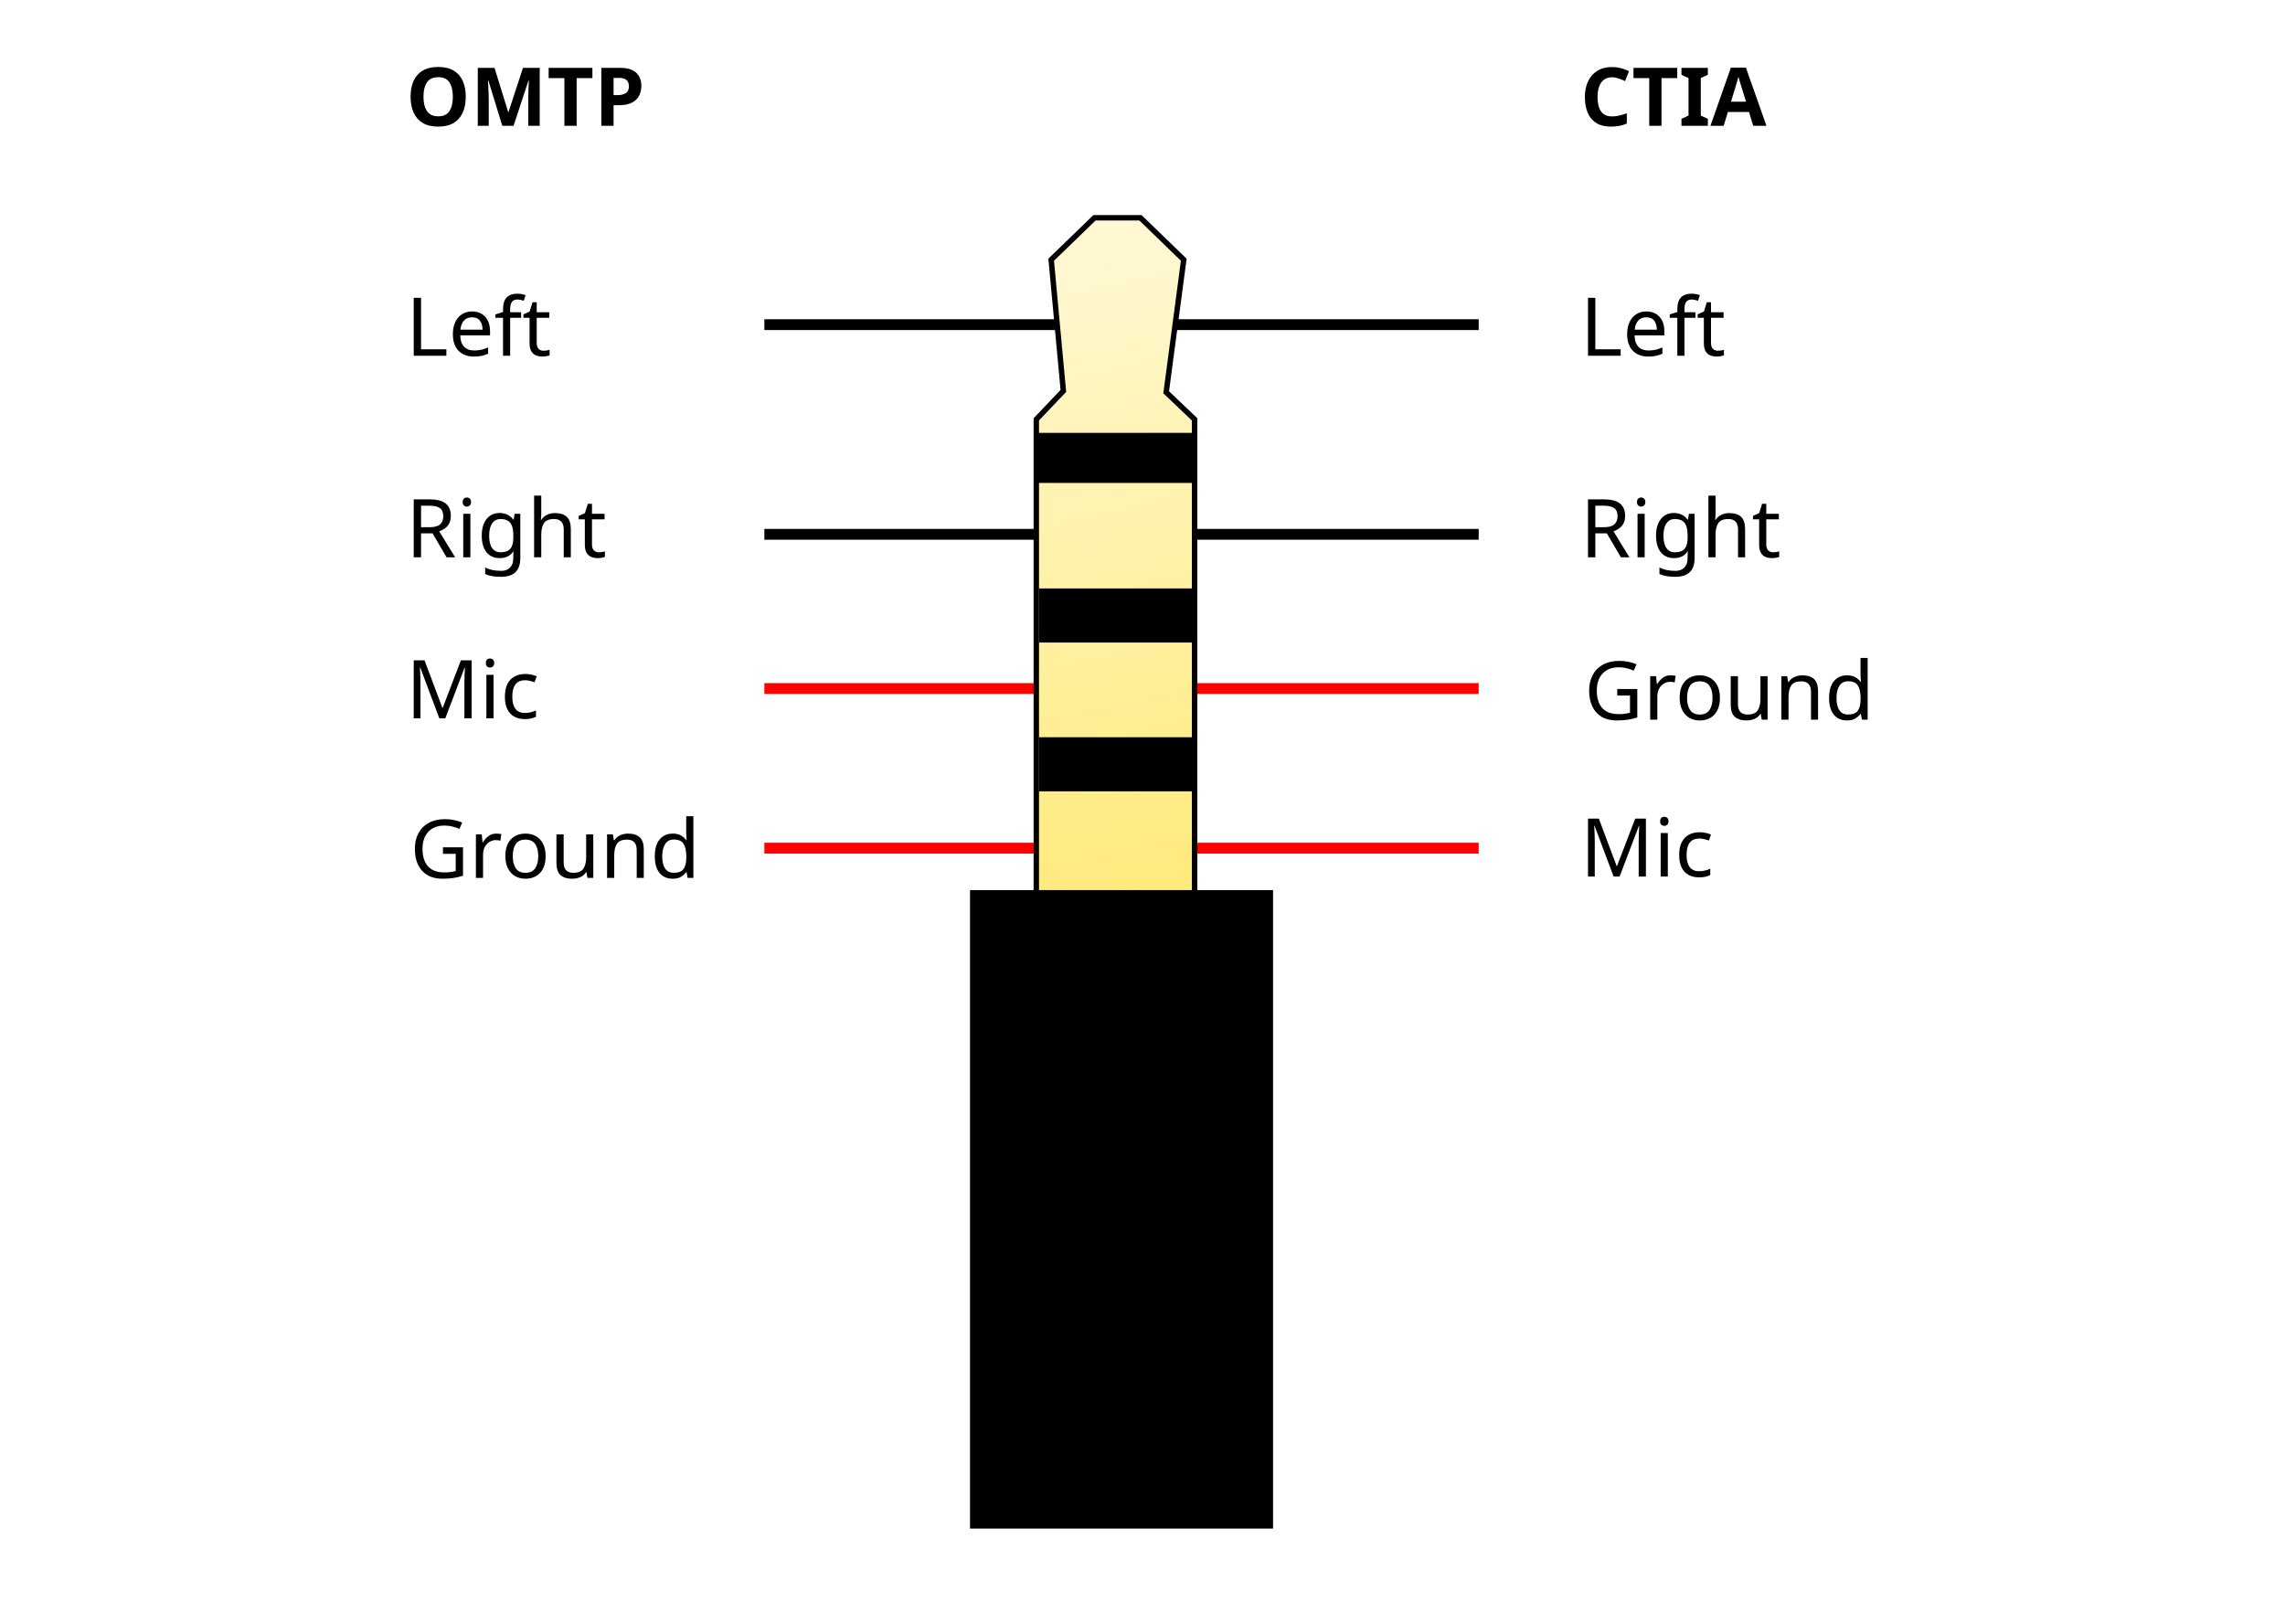
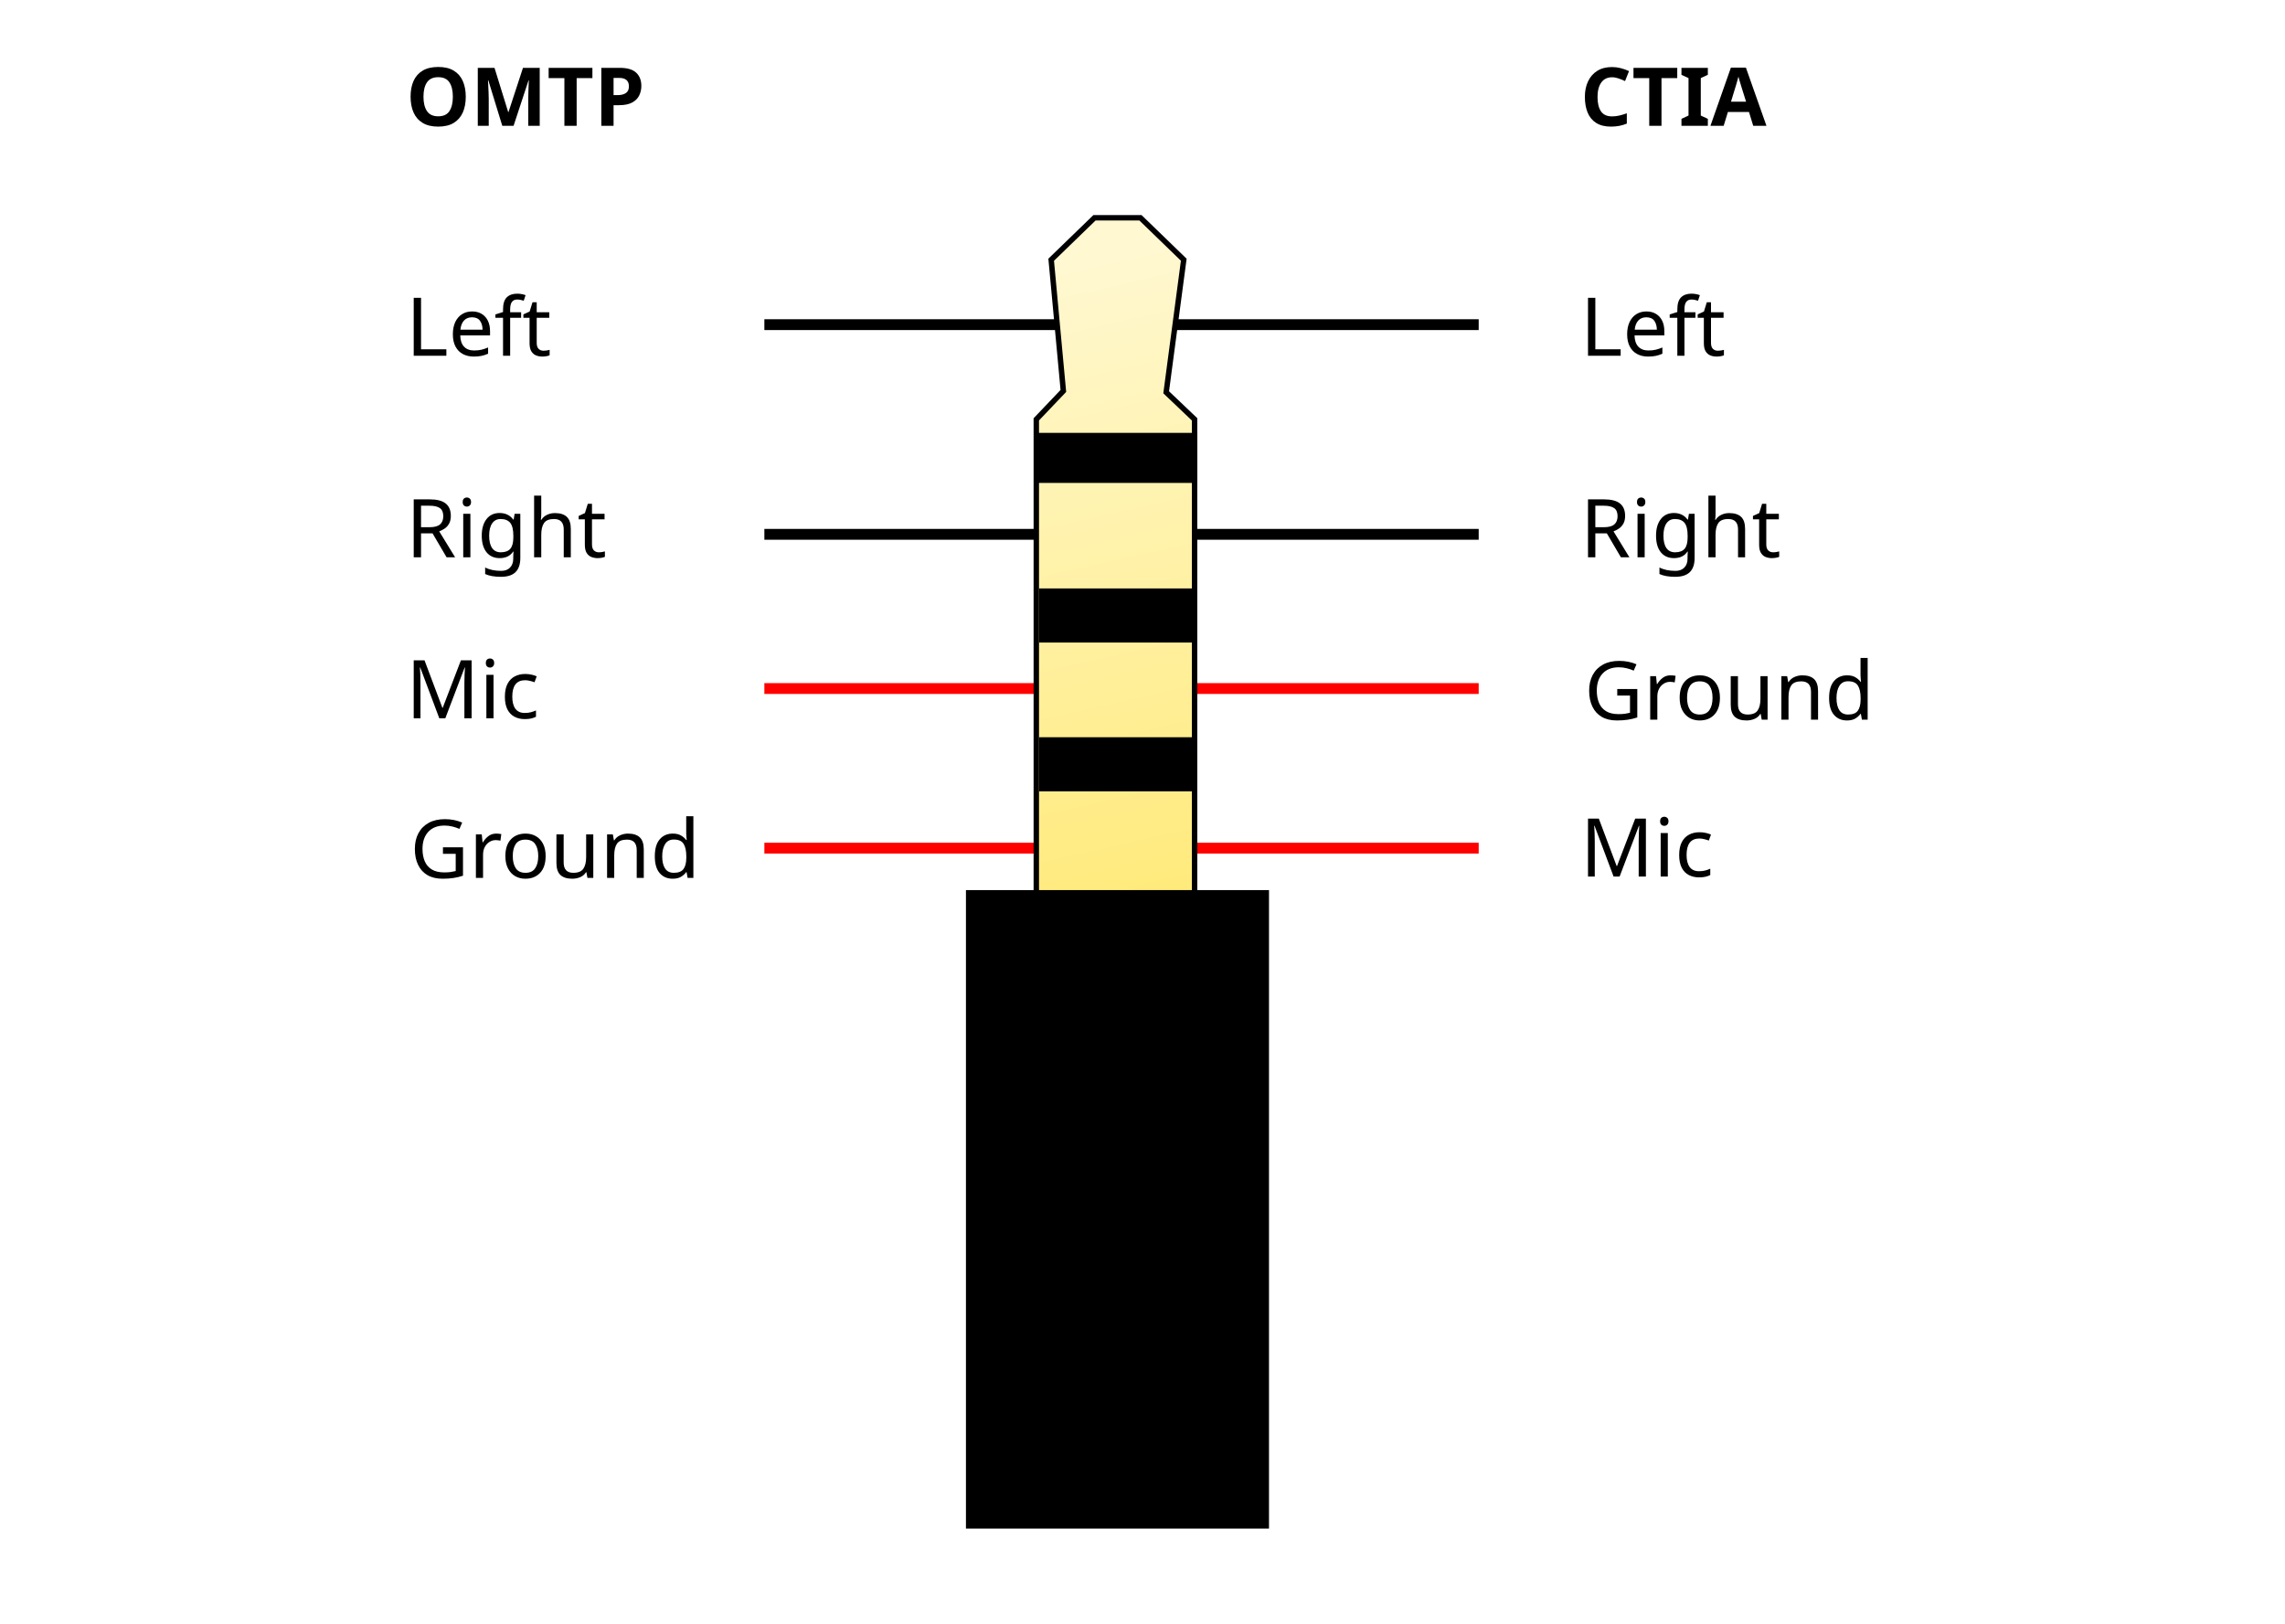
- <svg xmlns="http://www.w3.org/2000/svg" height="1200" width="1689" version="1.0">
+ <svg xmlns="http://www.w3.org/2000/svg" viewBox="0 0 1689 1200" width="100%" height="100%" version="1.0">
  <style>
    path {
      stroke: black;
      stroke-width: 8;
    }
    text {
        font-size: 60px;
        font-family: sans-serif;
    }
    @media (prefers-color-scheme: dark) {
+         .base {
+             stroke-width: 3;
+         }
        path, .base {
            stroke: #d1d1d1;
        }
        text {
            fill: #d1d1d1;
        }
    }
  </style>
  <defs>
    <linearGradient gradientUnits="userSpaceOnUse" y2="636" x2="1009" y1="168" x1="903" id="gradient">
      <stop offset="0" style="stop-color:#fff8d1" />
      <stop offset="1" style="stop-color:#ffea7a" />
    </linearGradient>
  </defs>
  <path style="stroke:red" d="m 565,627 h 528" />
  <path style="stroke:red" d="m 565,509 h 528" />
  <path d="m 565,395 h 528" />
  <path d="m 565,240 h 528" />
  <path d="M 766,670 V 310 l 20,-21 -9,-97 32,-31 h 34 l 32,31 -13,98 21,20 V 669" style="fill:url(#gradient);stroke-width:4;" />
  <rect width="118" height="37" x="767" y="320" />
  <rect width="115" height="40" x="768" y="435" />
  <rect width="115" height="40" x="768" y="545" />
-   <rect class="base" width="224" height="472" x="717" y="658" />
+   <rect class="base" width="224" height="472" x="714" y="658" />
  <text x="300" y="263">Left</text>
  <text x="300" y="412">Right</text>
  <text x="300" y="531">Mic</text>
  <text x="303" y="649">Ground</text>
  <text x="1168" y="263">Left</text>
  <text x="1168" y="412">Right</text>
  <text x="1168" y="648">Mic</text>
  <text x="1171" y="532">Ground</text>
  <text style="font-weight:bold;" x="300" y="93">OMTP</text>
  <text style="font-weight:bold;" x="1168" y="93">CTIA</text>
</svg>
